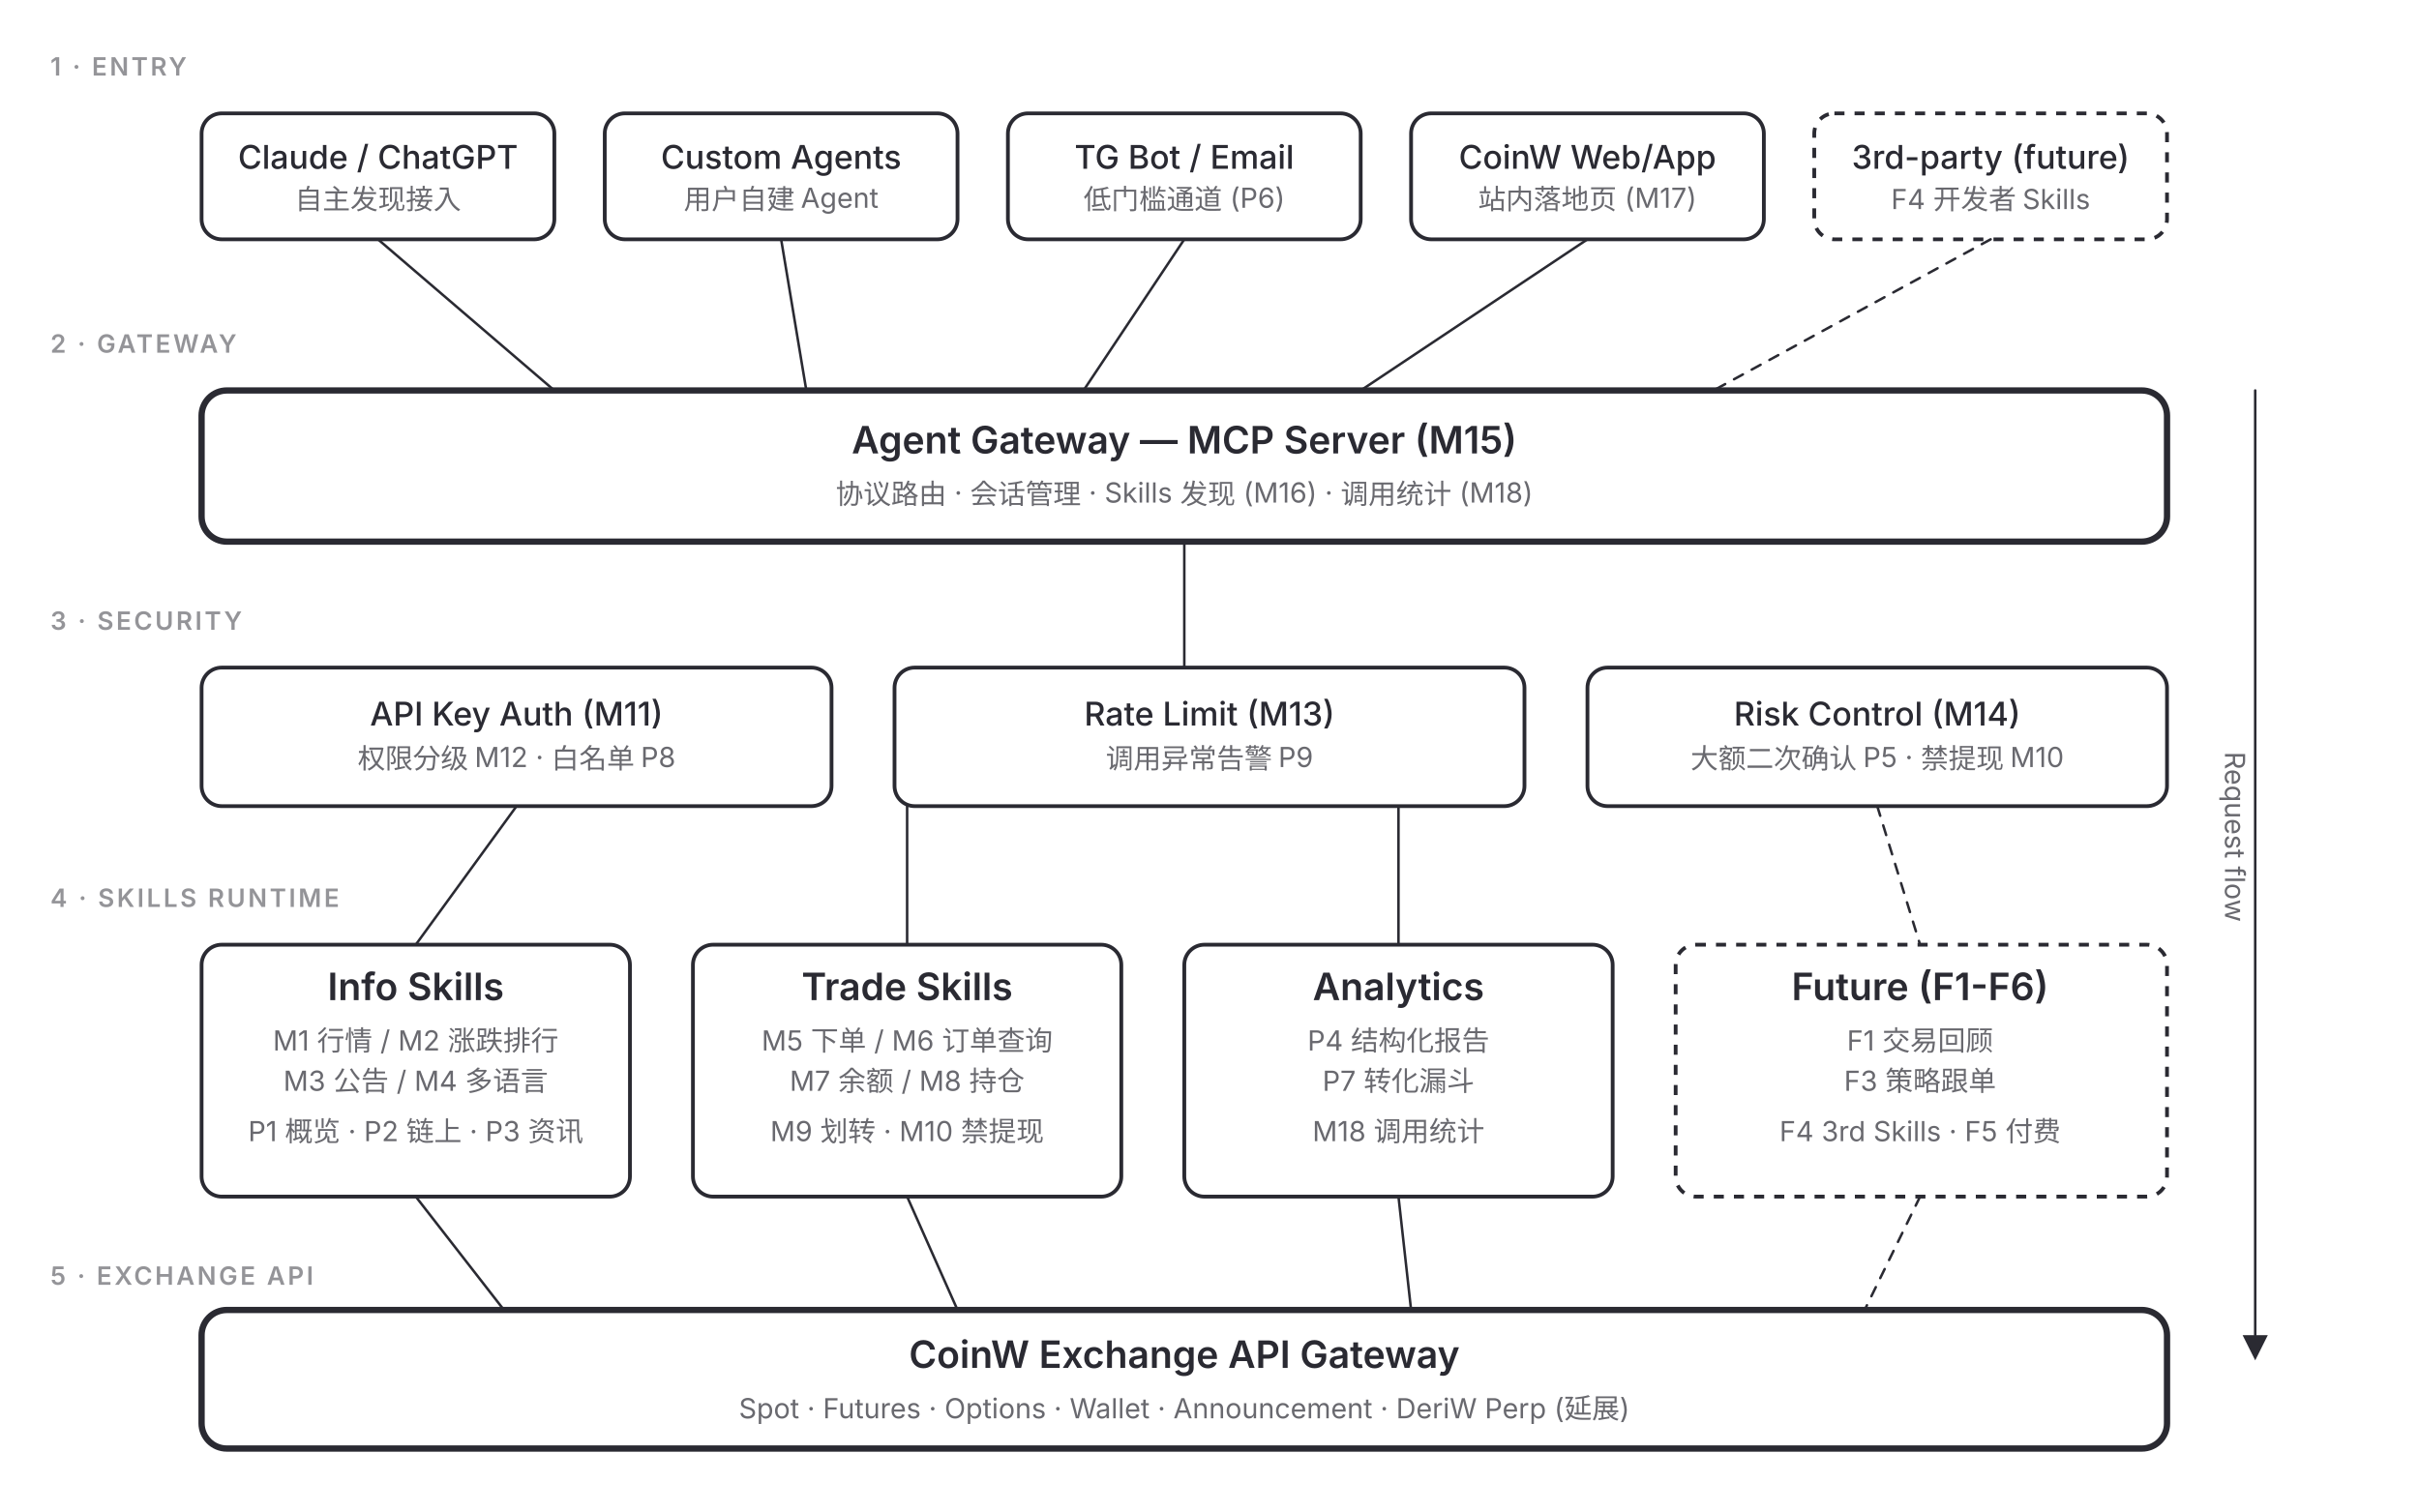
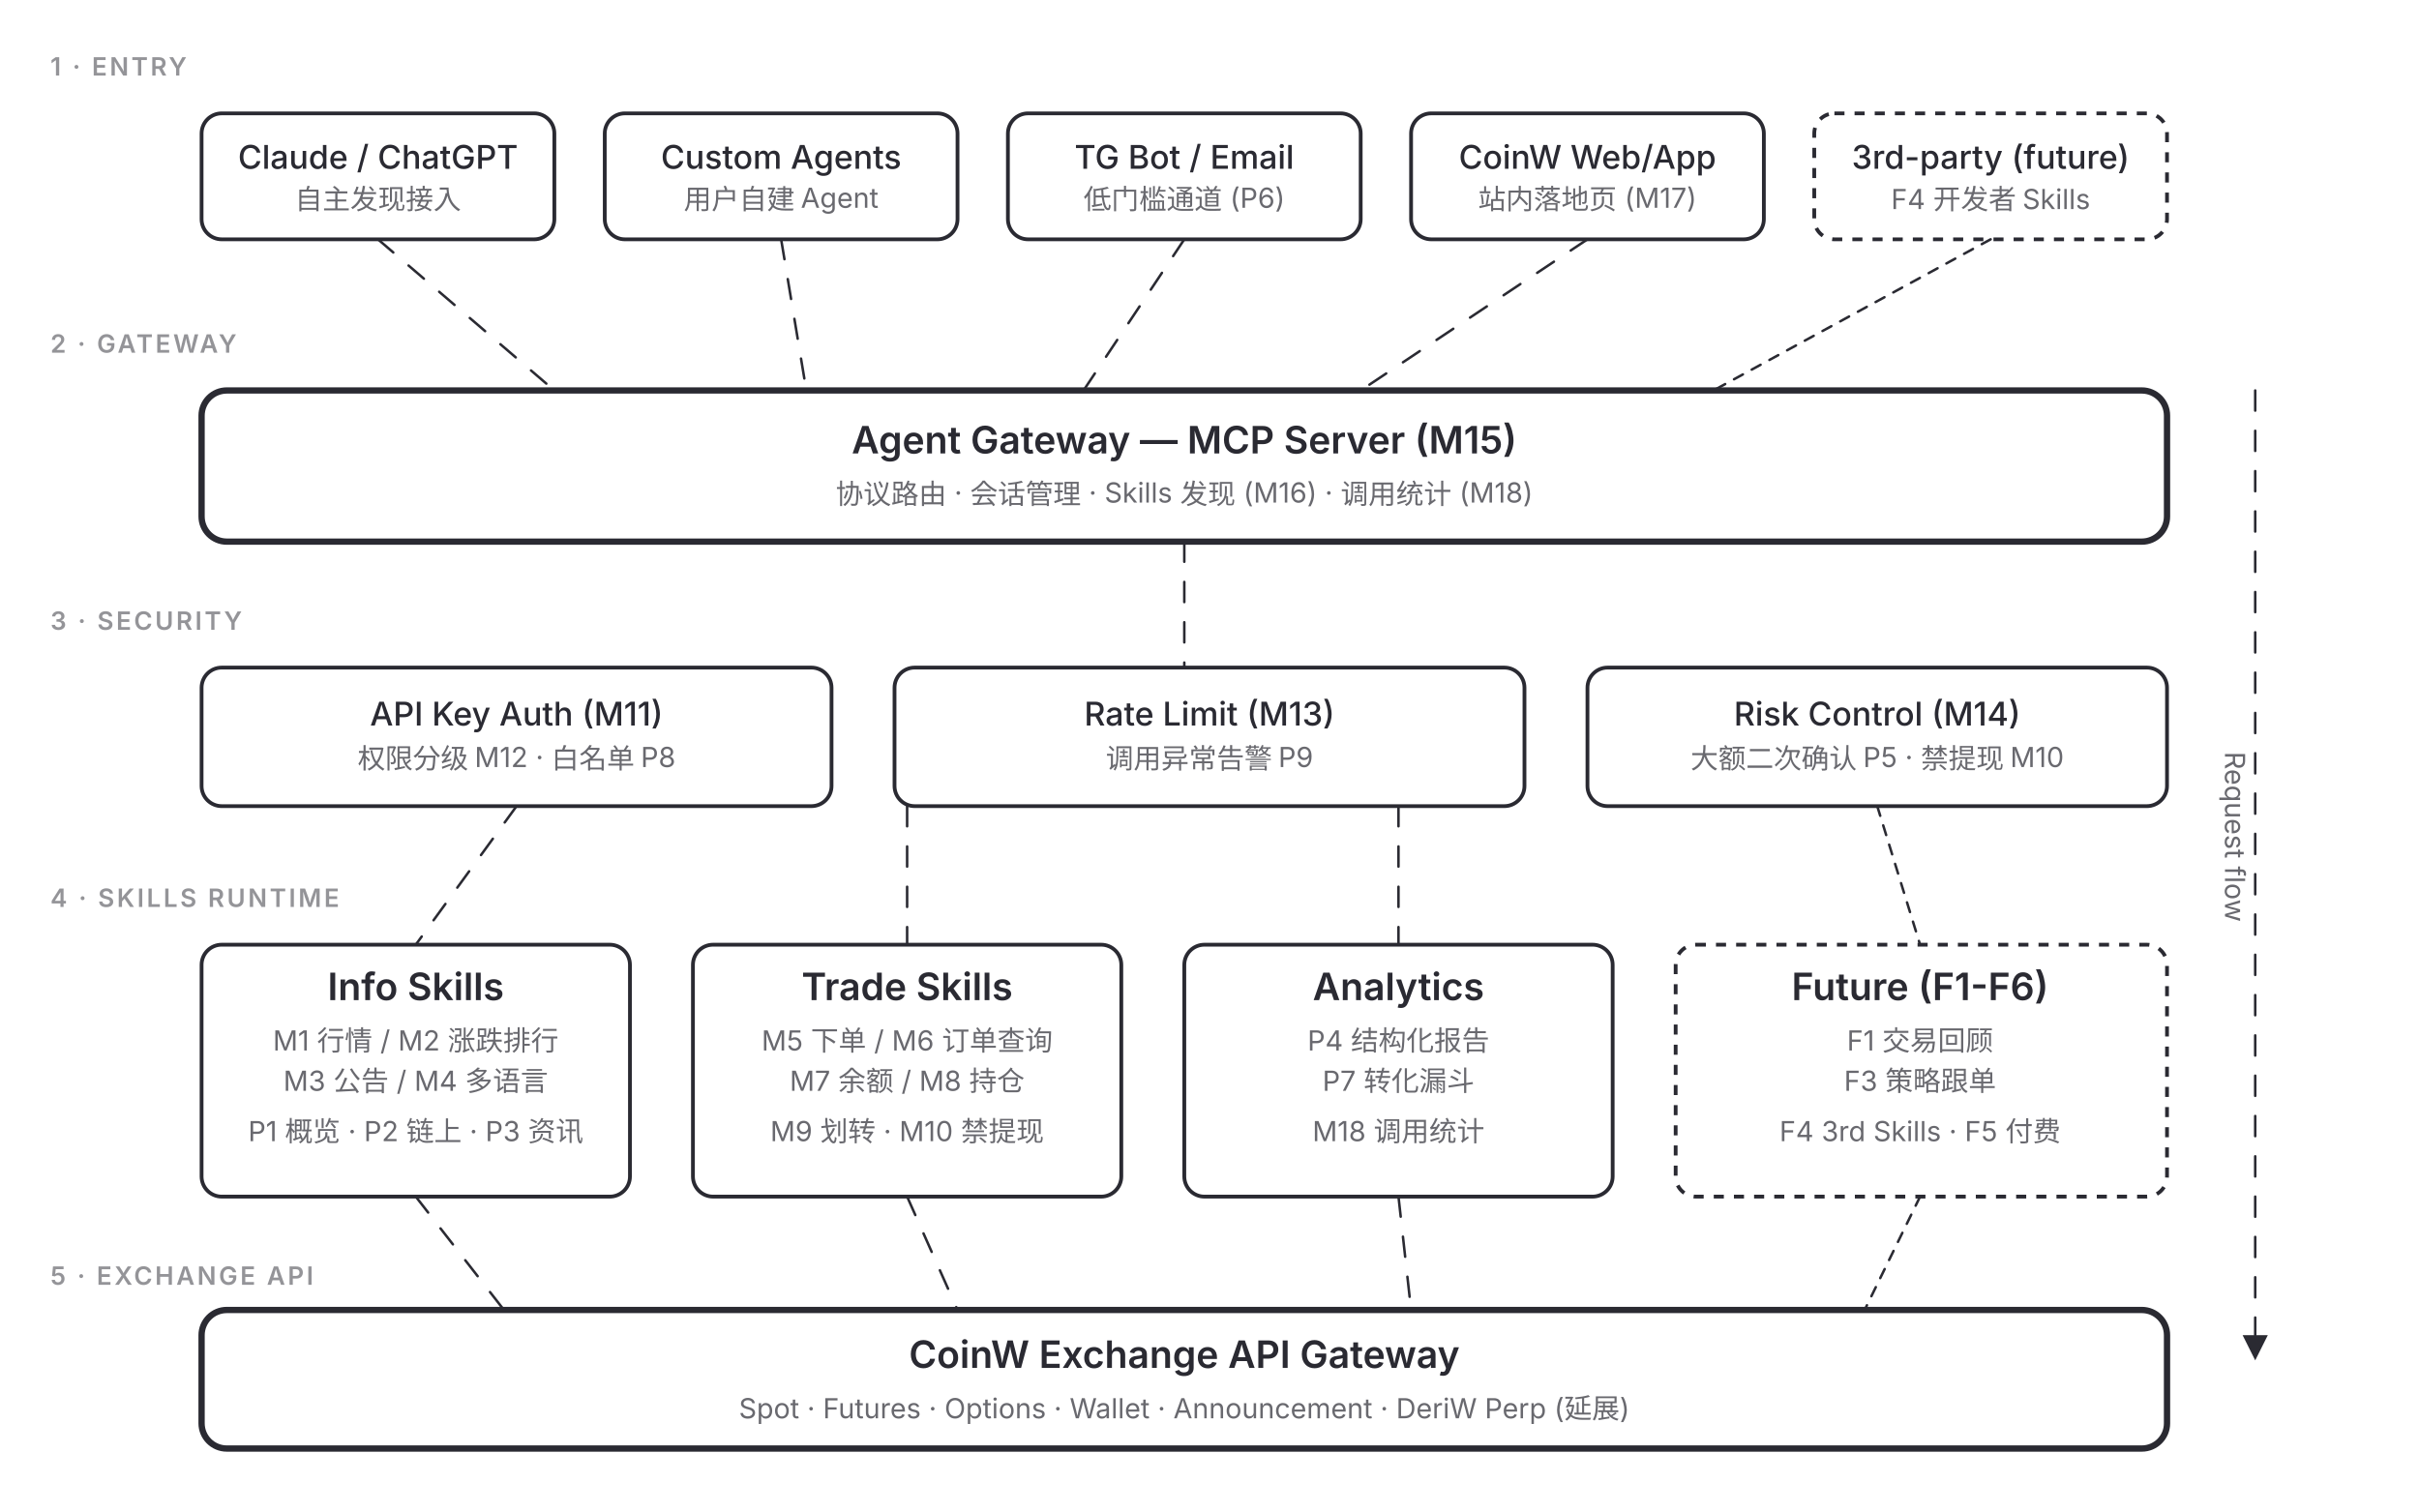
<svg xmlns="http://www.w3.org/2000/svg" viewBox="0 0 960 600" font-family="system-ui, -apple-system, sans-serif">
  <style>
-     .box { fill: none; stroke: #2A2A32; stroke-width: 1.5; }
-     .box-accent { fill: none; stroke: #2A2A32; stroke-width: 2.5; }
+     .box { fill: none; stroke: #2A2A32; stroke-width: 1.5; transition: all 0.2s ease; }
+     .box-accent { fill: none; stroke: #2A2A32; stroke-width: 2.5; transition: all 0.2s ease; }
    .line { fill: none; stroke: #2A2A32; stroke-width: 1; stroke-linecap: round; }
    .dash { stroke-dasharray: 4 4; }
    .label { fill: #2A2A32; font-size: 13px; font-weight: 500; }
    .label-sm { fill: #2A2A32; font-size: 11px; opacity: 0.7; }
    .label-lg { fill: #2A2A32; font-size: 15px; font-weight: 600; }
    .layer-label { fill: #2A2A32; font-size: 10px; font-weight: 600; letter-spacing: 0.1em; opacity: 0.5; text-transform: uppercase; }
+     g:hover &gt; .box { stroke: #5227FF; stroke-width: 2; fill: rgba(82,39,255,0.04); }
+     g:hover &gt; .box-accent { stroke: #5227FF; stroke-width: 3; fill: rgba(82,39,255,0.06); }
+     g:hover .label, g:hover .label-lg { fill: #5227FF; }
+     @keyframes flowDown { 0% { stroke-dashoffset: 16; } 100% { stroke-dashoffset: 0; } }
+     .line:not(.dash) { stroke-dasharray: 8 8; stroke-dashoffset: 16; animation: flowDown 1.2s linear infinite; }
  </style>
  <text x="20" y="30" class="layer-label">1 · ENTRY</text>
  <g transform="translate(80,45)">
    <rect class="box" x="0" y="0" width="140" height="50" rx="8" />
    <text x="70" y="22" text-anchor="middle" class="label">Claude / ChatGPT</text>
    <text x="70" y="38" text-anchor="middle" class="label-sm">自主发现接入</text>
  </g>
  <g transform="translate(240,45)">
    <rect class="box" x="0" y="0" width="140" height="50" rx="8" />
    <text x="70" y="22" text-anchor="middle" class="label">Custom Agents</text>
    <text x="70" y="38" text-anchor="middle" class="label-sm">用户自建 Agent</text>
  </g>
  <g transform="translate(400,45)">
    <rect class="box" x="0" y="0" width="140" height="50" rx="8" />
    <text x="70" y="22" text-anchor="middle" class="label">TG Bot / Email</text>
    <text x="70" y="38" text-anchor="middle" class="label-sm">低门槛通道 (P6)</text>
  </g>
  <g transform="translate(560,45)">
    <rect class="box" x="0" y="0" width="140" height="50" rx="8" />
    <text x="70" y="22" text-anchor="middle" class="label">CoinW Web/App</text>
    <text x="70" y="38" text-anchor="middle" class="label-sm">站内落地页 (M17)</text>
  </g>
  <g transform="translate(720,45)">
    <rect class="box dash" x="0" y="0" width="140" height="50" rx="8" />
    <text x="70" y="22" text-anchor="middle" class="label">3rd-party (future)</text>
    <text x="70" y="38" text-anchor="middle" class="label-sm">F4 开发者 Skills</text>
  </g>
  <text x="20" y="140" class="layer-label">2 · GATEWAY</text>
  <g transform="translate(80,155)">
    <rect class="box-accent" x="0" y="0" width="780" height="60" rx="10" />
    <text x="390" y="25" text-anchor="middle" class="label-lg">Agent Gateway — MCP Server (M15)</text>
    <text x="390" y="45" text-anchor="middle" class="label-sm">协议路由 · 会话管理 · Skills 发现 (M16) · 调用统计 (M18)</text>
  </g>
  <line class="line" x1="150" y1="95" x2="220" y2="155" />
  <line class="line" x1="310" y1="95" x2="320" y2="155" />
  <line class="line" x1="470" y1="95" x2="430" y2="155" />
  <line class="line" x1="630" y1="95" x2="540" y2="155" />
  <line class="line dash" x1="790" y1="95" x2="680" y2="155" />
  <text x="20" y="250" class="layer-label">3 · SECURITY</text>
  <g transform="translate(80,265)">
    <rect class="box" x="0" y="0" width="250" height="55" rx="8" />
    <text x="125" y="23" text-anchor="middle" class="label">API Key Auth (M11)</text>
    <text x="125" y="40" text-anchor="middle" class="label-sm">权限分级 M12 · 白名单 P8</text>
  </g>
  <g transform="translate(355,265)">
    <rect class="box" x="0" y="0" width="250" height="55" rx="8" />
    <text x="125" y="23" text-anchor="middle" class="label">Rate Limit (M13)</text>
    <text x="125" y="40" text-anchor="middle" class="label-sm">调用异常告警 P9</text>
  </g>
  <g transform="translate(630,265)">
    <rect class="box" x="0" y="0" width="230" height="55" rx="8" />
    <text x="115" y="23" text-anchor="middle" class="label">Risk Control (M14)</text>
    <text x="115" y="40" text-anchor="middle" class="label-sm">大额二次确认 P5 · 禁提现 M10</text>
  </g>
  <line class="line" x1="470" y1="215" x2="470" y2="265" />
  <text x="20" y="360" class="layer-label">4 · SKILLS RUNTIME</text>
  <g transform="translate(80,375)">
    <rect class="box" x="0" y="0" width="170" height="100" rx="8" />
    <text x="85" y="22" text-anchor="middle" class="label-lg">Info Skills</text>
    <text x="85" y="42" text-anchor="middle" class="label-sm">M1 行情 / M2 涨跌排行</text>
    <text x="85" y="58" text-anchor="middle" class="label-sm">M3 公告 / M4 多语言</text>
    <text x="85" y="78" text-anchor="middle" class="label-sm">P1 概览 · P2 链上 · P3 资讯</text>
  </g>
  <g transform="translate(275,375)">
    <rect class="box" x="0" y="0" width="170" height="100" rx="8" />
    <text x="85" y="22" text-anchor="middle" class="label-lg">Trade Skills</text>
    <text x="85" y="42" text-anchor="middle" class="label-sm">M5 下单 / M6 订单查询</text>
    <text x="85" y="58" text-anchor="middle" class="label-sm">M7 余额 / M8 持仓</text>
    <text x="85" y="78" text-anchor="middle" class="label-sm">M9 划转 · M10 禁提现</text>
  </g>
  <g transform="translate(470,375)">
    <rect class="box" x="0" y="0" width="170" height="100" rx="8" />
    <text x="85" y="22" text-anchor="middle" class="label-lg">Analytics</text>
    <text x="85" y="42" text-anchor="middle" class="label-sm">P4 结构化报告</text>
    <text x="85" y="58" text-anchor="middle" class="label-sm">P7 转化漏斗</text>
    <text x="85" y="78" text-anchor="middle" class="label-sm">M18 调用统计</text>
  </g>
  <g transform="translate(665,375)">
    <rect class="box dash" x="0" y="0" width="195" height="100" rx="8" />
    <text x="97" y="22" text-anchor="middle" class="label-lg">Future (F1-F6)</text>
    <text x="97" y="42" text-anchor="middle" class="label-sm">F1 交易回顾</text>
    <text x="97" y="58" text-anchor="middle" class="label-sm">F3 策略跟单</text>
    <text x="97" y="78" text-anchor="middle" class="label-sm">F4 3rd Skills · F5 付费</text>
  </g>
  <line class="line" x1="205" y1="320" x2="165" y2="375" />
  <line class="line" x1="360" y1="320" x2="360" y2="375" />
  <line class="line" x1="555" y1="320" x2="555" y2="375" />
  <line class="line dash" x1="745" y1="320" x2="762" y2="375" />
  <text x="20" y="510" class="layer-label">5 · EXCHANGE API</text>
  <g transform="translate(80,520)">
    <rect class="box-accent" x="0" y="0" width="780" height="55" rx="10" />
    <text x="390" y="23" text-anchor="middle" class="label-lg">CoinW Exchange API Gateway</text>
    <text x="390" y="43" text-anchor="middle" class="label-sm">Spot · Futures · Options · Wallet · Announcement · DeriW Perp (延展)</text>
  </g>
  <line class="line" x1="165" y1="475" x2="200" y2="520" />
  <line class="line" x1="360" y1="475" x2="380" y2="520" />
  <line class="line" x1="555" y1="475" x2="560" y2="520" />
  <line class="line dash" x1="762" y1="475" x2="740" y2="520" />
  <g transform="translate(895,155)">
    <line class="line" x1="0" y1="0" x2="0" y2="375" />
    <polygon fill="#2A2A32" points="-5,375 0,385 5,375" />
    <text x="-8" y="150" class="label-sm" writing-mode="tb" text-anchor="middle">Request flow</text>
  </g>
</svg>
